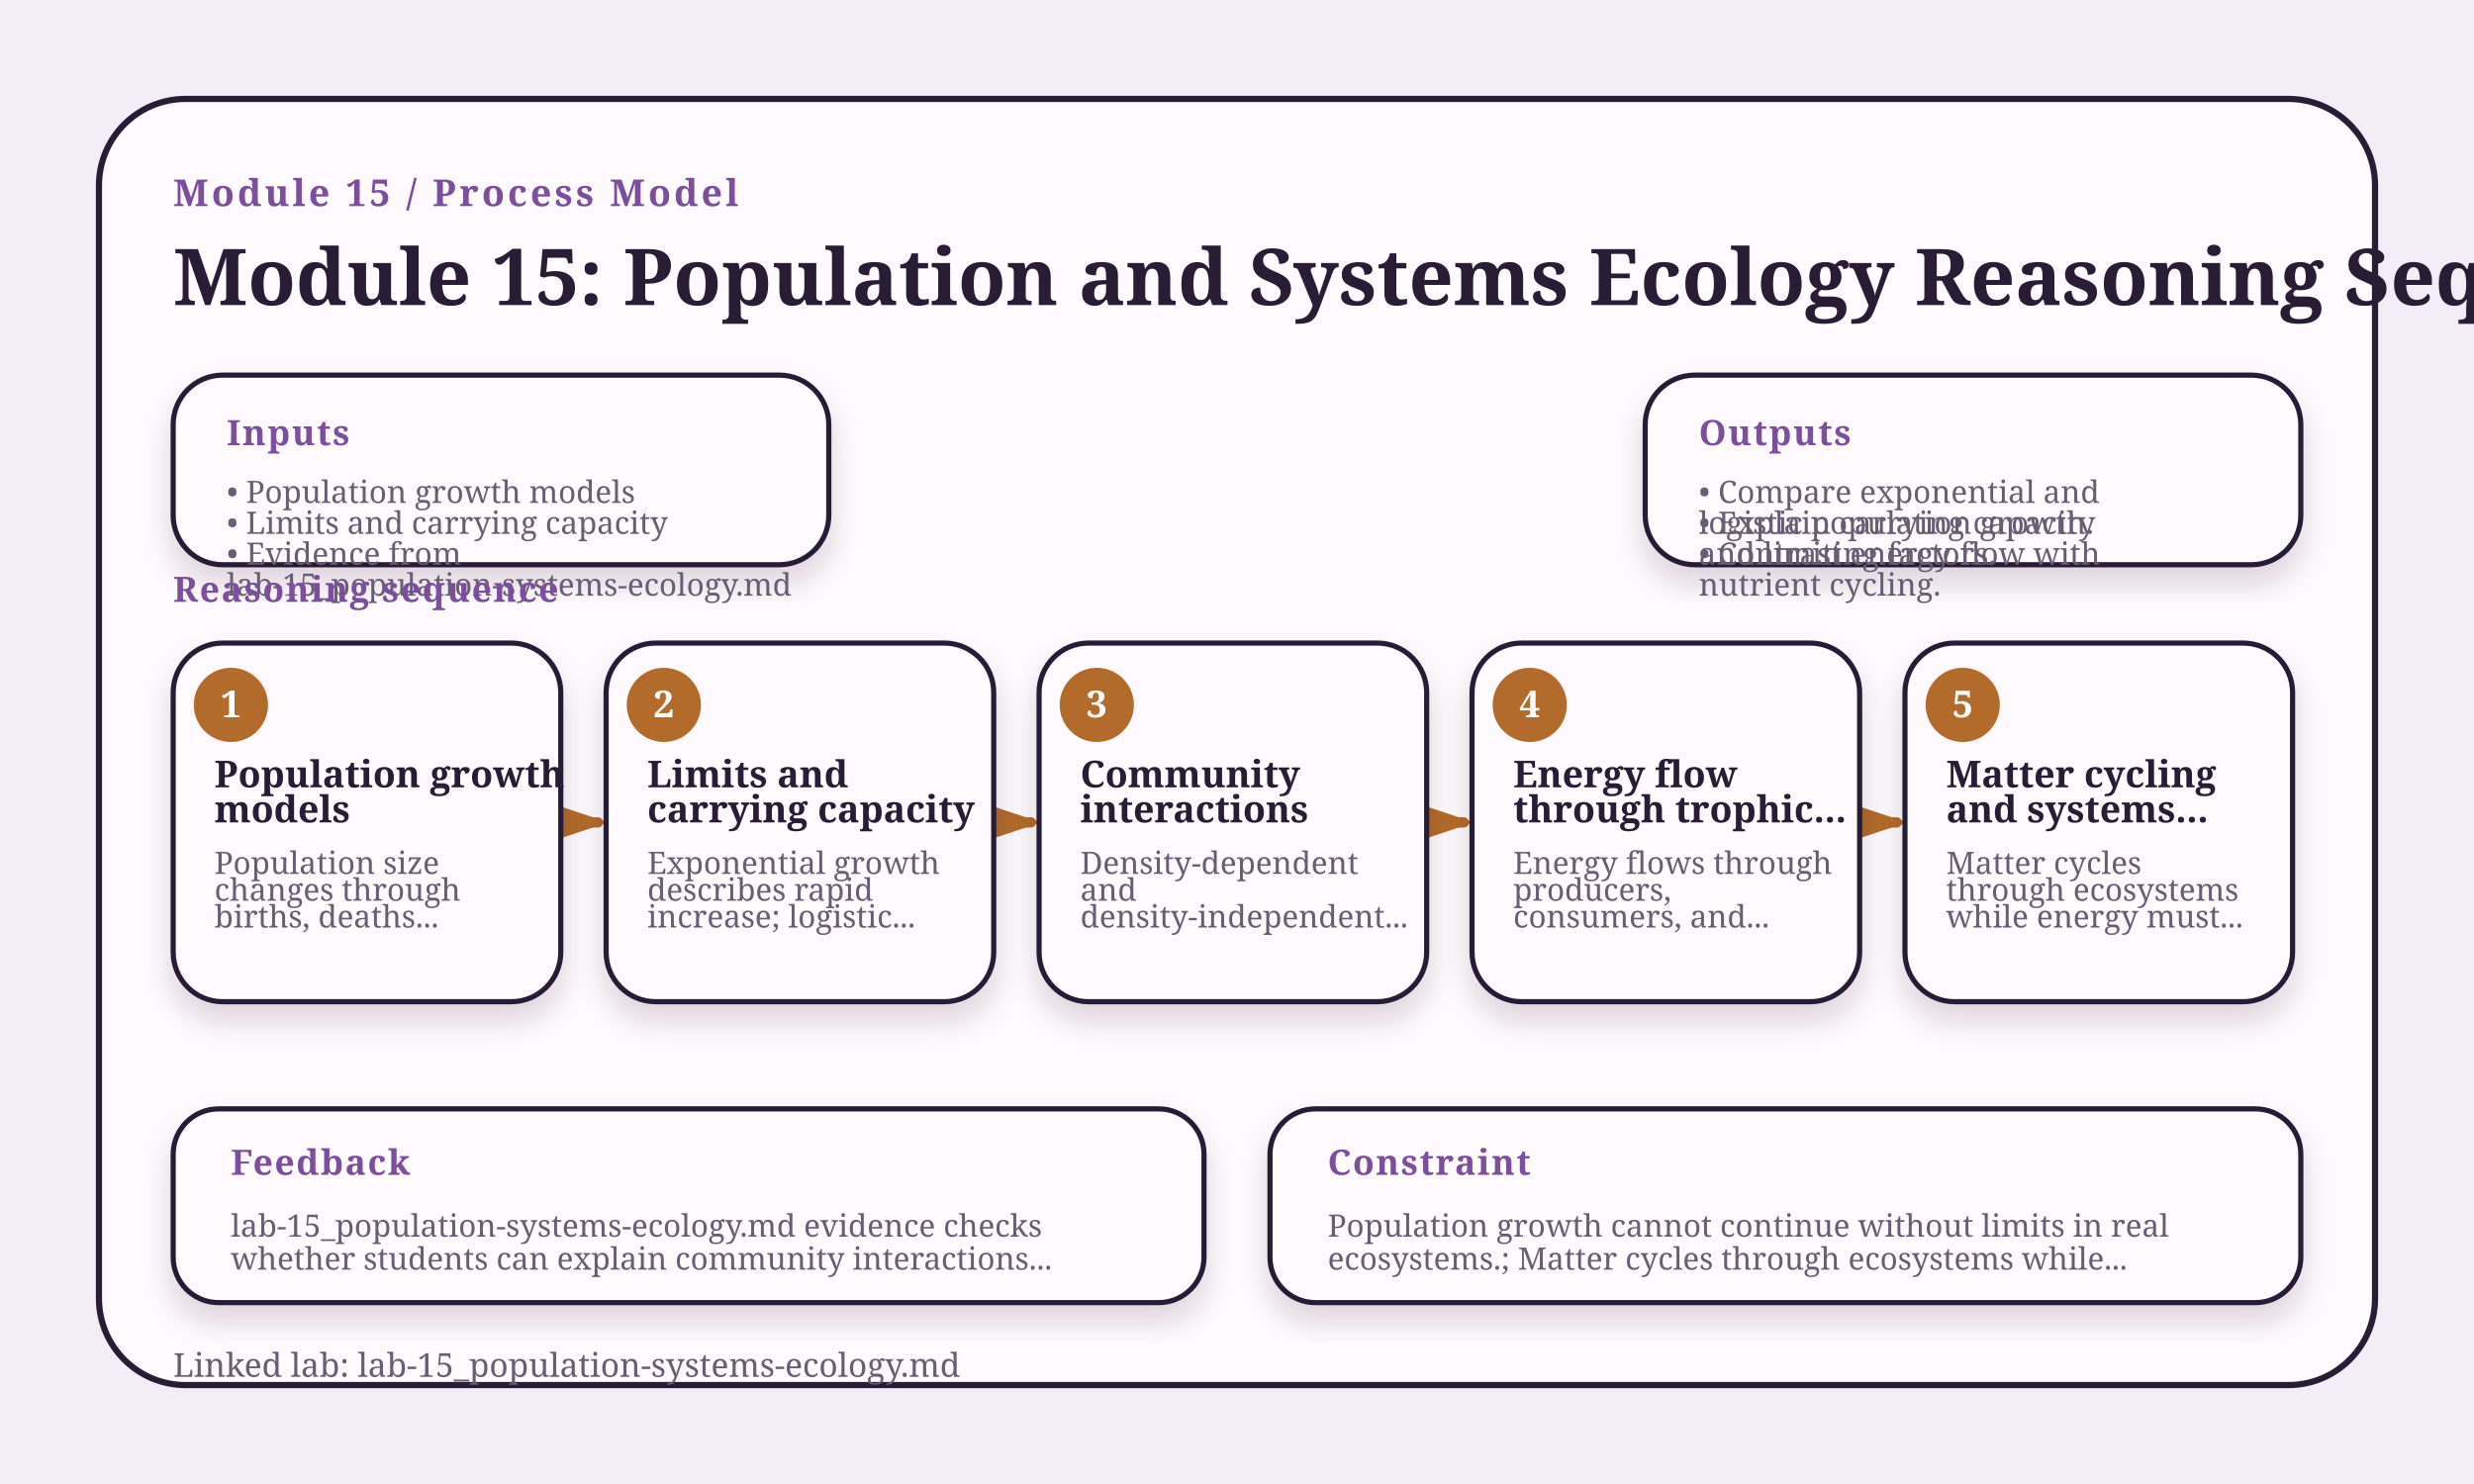
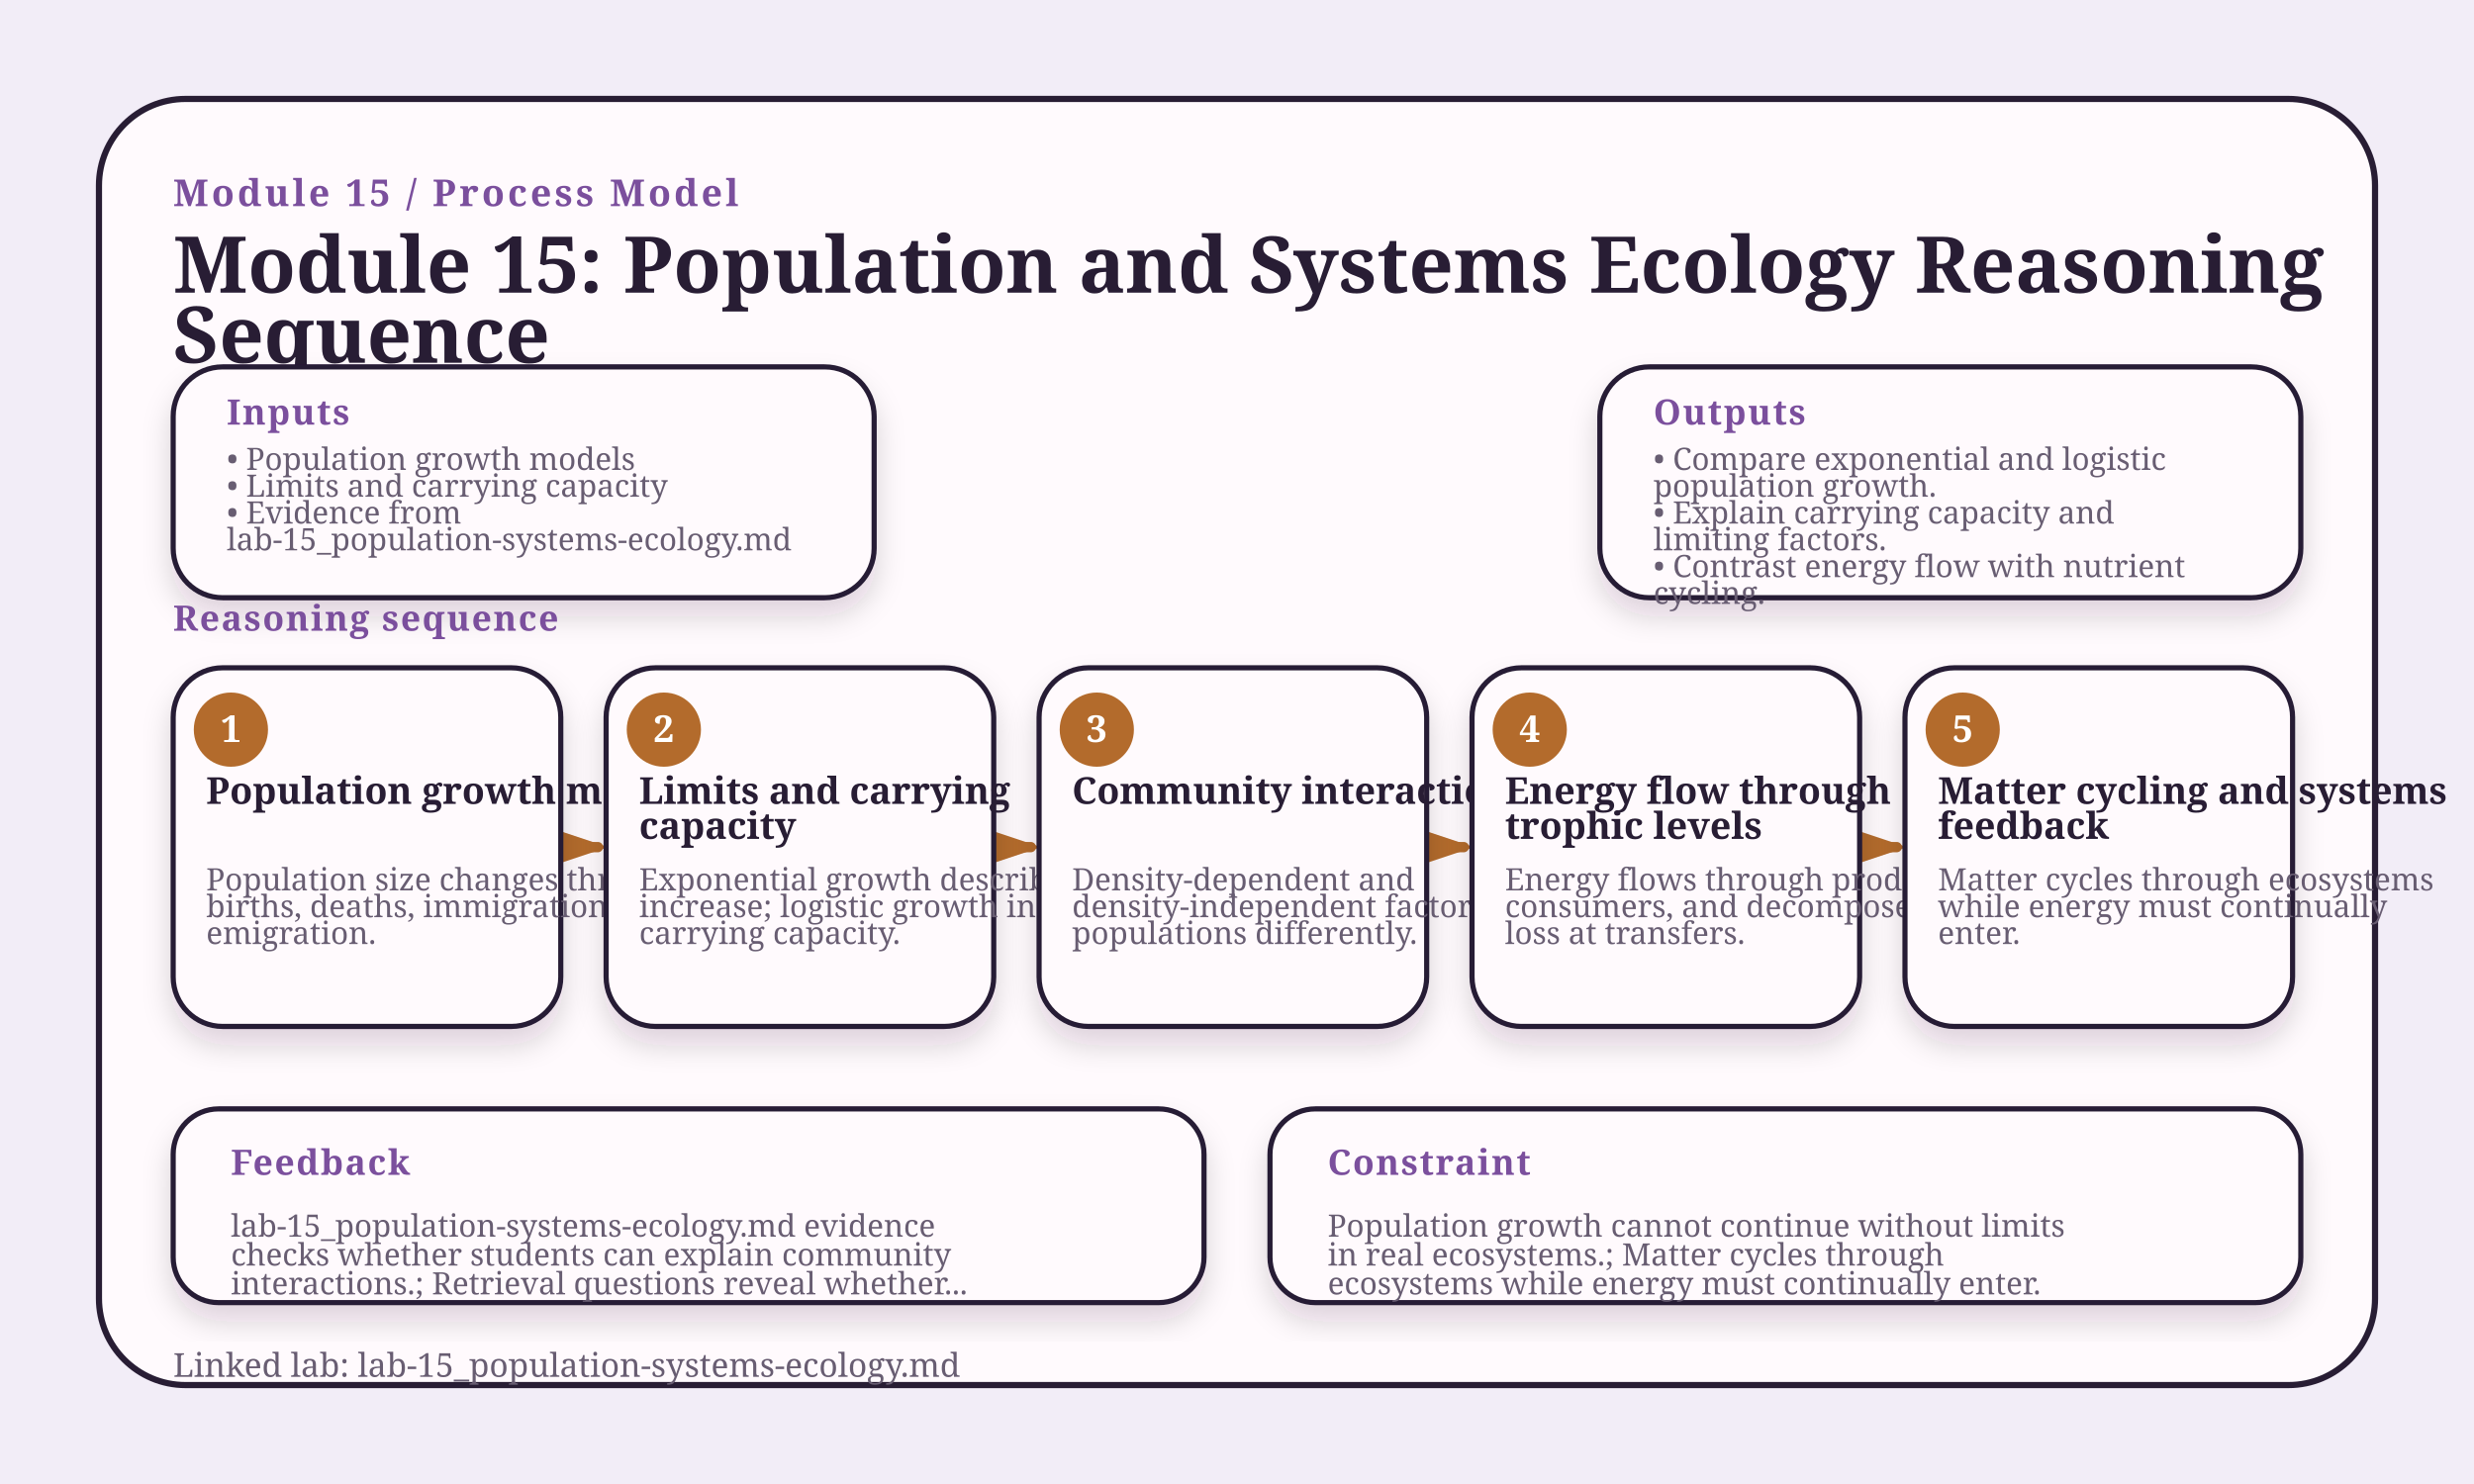
<svg xmlns="http://www.w3.org/2000/svg" width="1200" height="720" viewBox="0 0 1200 720" role="img" aria-label="Module 15: Population and Systems Ecology Reasoning Sequence">
  <style>
    .bg { fill: #f2edf7; }
    .halo { fill: url(#wash); opacity: 0.92; }
    .frame { fill: #fffafd; stroke: #281d34; stroke-width: 3; }
    .eyebrow { fill: #7b4f9d; font: 800 18px Georgia, serif; letter-spacing: 1.5px; text-transform: uppercase; }
    .title-text { fill: #281d34; font: 800 38px Georgia, serif; }
    .footer { fill: #685d72; font: 16px Georgia, serif; }
    .claim-card, .side-card, .feedback-card, .prompt-card, .routine-card, .stage-card-bg { fill: #fffafd; stroke: #281d34; stroke-width: 2.5; filter: url(#shadow); }
    .claim-kicker, .card-kicker { fill: #7b4f9d; font: 800 17px Georgia, serif; letter-spacing: 0.8px; text-transform: uppercase; }
    .claim-text { fill: #281d34; font: 700 25px Georgia, serif; }
    .node { fill: #fffafd; stroke: #b36b2c; stroke-width: 3; filter: url(#shadow); }
    .node-claim { stroke: #7b4f9d; }
    .node-mechanism { stroke: #b36b2c; }
    .node-evidence { stroke: #567d46; }
    .node-vocabulary { stroke: #8067a9; }
    .node-application { stroke: #b26b2f; }
    .node-revision { stroke: #8a4351; }
    .cluster-pill { stroke: none; opacity: 0.92; }
    .cluster-claim { fill: #7b4f9d; }
    .cluster-mechanism { fill: #b36b2c; }
    .cluster-evidence { fill: #6d9c57; }
    .cluster-vocabulary { fill: #9b83c6; }
    .cluster-application { fill: #d28942; }
    .cluster-revision { fill: #b85d70; }
    .cluster-label, .legend-text { fill: white; font: 800 11px Georgia, serif; letter-spacing: 1px; text-transform: uppercase; }
    .node-label { fill: #281d34; font: 800 20px Georgia, serif; }
    .node-detail { fill: #685d72; font: 14px Georgia, serif; }
    .edge { stroke: #7b4f9d; stroke-width: 4; stroke-linecap: round; opacity: 0.72; marker-end: url(#arrowhead); }
-     .edge-label { fill: #7b4f9d; font: 700 13px Georgia, serif; text-anchor: middle; paint-order: stroke; stroke: #f2edf7; stroke-width: 4; }
+     .edge-label { fill: #7b4f9d; font: 700 12px Georgia, serif; text-anchor: middle; paint-order: stroke; stroke: #f2edf7; stroke-width: 5; }
    .stage-dot { fill: #b36b2c; }
    .stage-num { fill: white; font: 900 18px Georgia, serif; }
    .stage-label { fill: #281d34; font: 800 18px Georgia, serif; }
    .stage-detail, .mini-text, .check-text { fill: #685d72; font: 15px Georgia, serif; }
    .arrow { fill: none; stroke: #b36b2c; stroke-width: 5; stroke-linecap: round; marker-end: url(#arrowhead); }
    .prompt-text { fill: #281d34; font: 700 17px Georgia, serif; }
    .routine-text { fill: #281d34; font: 700 16px Georgia, serif; }
    .retrieval-step-strip { fill: #fffafd; stroke: #b36b2c; stroke-width: 2; opacity: 0.96; }
    .palette-high-design { fill: #7b4f9d; }
    @media print { .claim-card, .side-card, .feedback-card, .prompt-card, .routine-card, .node, .stage-card-bg { filter: none; } }
    </style>
  <defs>
    <linearGradient id="wash" x1="0" x2="1" y1="0" y2="1">
      <stop offset="0" stop-color="#fffafd" />
      <stop offset="1" stop-color="#b36b2c" stop-opacity="0.18" />
    </linearGradient>
    <filter id="shadow" x="-20%" y="-20%" width="140%" height="140%">
      <feDropShadow dx="0" dy="8" stdDeviation="7" flood-color="#281d34" flood-opacity="0.16" />
    </filter>
    <marker id="arrowhead" markerWidth="12" markerHeight="8" refX="11" refY="4" orient="auto">
      <polygon points="0 0, 12 4, 0 8" fill="#b36b2c" />
    </marker>
  </defs>
  <rect class="bg" width="1200" height="720" />
  <rect x="48" y="48" width="1104" height="624" rx="42" class="frame" />
  <text x="84" y="100" class="eyebrow">Module 15 / Process Model</text>
-   <text x="84" y="148" class="title-text">Module 15: Population and Systems Ecology Reasoning Sequence</text>
-   <rect x="84" y="182" width="318" height="92" rx="24" class="side-card" />
-   <text x="110" y="216" class="card-kicker">Inputs</text>
-   <text x="110.0" y="244.0" class="mini-text">
+   <text x="84.0" y="142.0" class="title-text">
+     <tspan x="84.0" dy="0">Module 15: Population and Systems Ecology Reasoning</tspan>
+     <tspan x="84.0" dy="34">Sequence</tspan>
+   </text>
+   <rect x="84" y="178" width="340" height="112" rx="24" class="side-card" />
+   <text x="110" y="206" class="card-kicker">Inputs</text>
+   <text x="110.0" y="228.0" class="mini-text">
    <tspan x="110.0" dy="0">• Population growth models</tspan>
  </text>
-   <text x="110.0" y="259.0" class="mini-text">
+   <text x="110.0" y="241.0" class="mini-text">
    <tspan x="110.0" dy="0">• Limits and carrying capacity</tspan>
  </text>
-   <text x="110.0" y="274.0" class="mini-text">
+   <text x="110.0" y="254.0" class="mini-text">
    <tspan x="110.0" dy="0">• Evidence from</tspan>
-     <tspan x="110.0" dy="15">lab-15_population-systems-ecology.md</tspan>
+     <tspan x="110.0" dy="13">lab-15_population-systems-ecology.md</tspan>
  </text>
-   <rect x="798" y="182" width="318" height="92" rx="24" class="side-card" />
-   <text x="824" y="216" class="card-kicker">Outputs</text>
-   <text x="824.0" y="244.0" class="mini-text">
-     <tspan x="824.0" dy="0">• Compare exponential and</tspan>
-     <tspan x="824.0" dy="15">logistic population growth.</tspan>
+   <rect x="776" y="178" width="340" height="112" rx="24" class="side-card" />
+   <text x="802" y="206" class="card-kicker">Outputs</text>
+   <text x="802.0" y="228.0" class="mini-text">
+     <tspan x="802.0" dy="0">• Compare exponential and logistic</tspan>
+     <tspan x="802.0" dy="13">population growth.</tspan>
  </text>
-   <text x="824.0" y="259.0" class="mini-text">
-     <tspan x="824.0" dy="0">• Explain carrying capacity</tspan>
-     <tspan x="824.0" dy="15">and limiting factors.</tspan>
+   <text x="802.0" y="254.0" class="mini-text">
+     <tspan x="802.0" dy="0">• Explain carrying capacity and</tspan>
+     <tspan x="802.0" dy="13">limiting factors.</tspan>
  </text>
-   <text x="824.0" y="274.0" class="mini-text">
-     <tspan x="824.0" dy="0">• Contrast energy flow with</tspan>
-     <tspan x="824.0" dy="15">nutrient cycling.</tspan>
+   <text x="802.0" y="280.0" class="mini-text">
+     <tspan x="802.0" dy="0">• Contrast energy flow with nutrient</tspan>
+     <tspan x="802.0" dy="13">cycling.</tspan>
  </text>
-   <text x="84" y="292" class="card-kicker">Reasoning sequence</text>
-   <path d="M 276.0 399.0 L 290.0 399.0" class="arrow" />
-   <path d="M 486.0 399.0 L 500.0 399.0" class="arrow" />
-   <path d="M 696.0 399.0 L 710.0 399.0" class="arrow" />
-   <path d="M 906.0 399.0 L 920.0 399.0" class="arrow" />
+   <text x="84" y="306" class="card-kicker">Reasoning sequence</text>
+   <path d="M 276.0 411.0 L 290.0 411.0" class="arrow" />
+   <path d="M 486.0 411.0 L 500.0 411.0" class="arrow" />
+   <path d="M 696.0 411.0 L 710.0 411.0" class="arrow" />
+   <path d="M 906.0 411.0 L 920.0 411.0" class="arrow" />
  <g class="stage-card">
-     <rect x="84.0" y="312.0" width="188" height="174" rx="24" class="stage-card-bg" />
-     <circle cx="112.0" cy="342.0" r="18" class="stage-dot" />
-     <text x="112.0" y="348.0" class="stage-num" text-anchor="middle">1</text>
-     <text x="104.0" y="382.0" class="stage-label">
-       <tspan x="104.0" dy="0">Population growth</tspan>
-       <tspan x="104.0" dy="17">models</tspan>
+     <rect x="84.0" y="324.0" width="188" height="174" rx="24" class="stage-card-bg" />
+     <circle cx="112.0" cy="354.0" r="18" class="stage-dot" />
+     <text x="112.0" y="360.0" class="stage-num" text-anchor="middle">1</text>
+     <text x="100.0" y="390.0" class="stage-label">
+       <tspan x="100.0" dy="0">Population growth models</tspan>
    </text>
-     <text x="104.0" y="424.0" class="stage-detail">
-       <tspan x="104.0" dy="0">Population size</tspan>
-       <tspan x="104.0" dy="13">changes through</tspan>
-       <tspan x="104.0" dy="13">births, deaths...</tspan>
+     <text x="100.0" y="432.0" class="stage-detail">
+       <tspan x="100.0" dy="0">Population size changes through</tspan>
+       <tspan x="100.0" dy="13">births, deaths, immigration, and</tspan>
+       <tspan x="100.0" dy="13">emigration.</tspan>
    </text>
  </g>
  <g class="stage-card">
-     <rect x="294.0" y="312.0" width="188" height="174" rx="24" class="stage-card-bg" />
-     <circle cx="322.0" cy="342.0" r="18" class="stage-dot" />
-     <text x="322.0" y="348.0" class="stage-num" text-anchor="middle">2</text>
-     <text x="314.0" y="382.0" class="stage-label">
-       <tspan x="314.0" dy="0">Limits and</tspan>
-       <tspan x="314.0" dy="17">carrying capacity</tspan>
+     <rect x="294.0" y="324.0" width="188" height="174" rx="24" class="stage-card-bg" />
+     <circle cx="322.0" cy="354.0" r="18" class="stage-dot" />
+     <text x="322.0" y="360.0" class="stage-num" text-anchor="middle">2</text>
+     <text x="310.0" y="390.0" class="stage-label">
+       <tspan x="310.0" dy="0">Limits and carrying</tspan>
+       <tspan x="310.0" dy="17">capacity</tspan>
    </text>
-     <text x="314.0" y="424.0" class="stage-detail">
-       <tspan x="314.0" dy="0">Exponential growth</tspan>
-       <tspan x="314.0" dy="13">describes rapid</tspan>
-       <tspan x="314.0" dy="13">increase; logistic...</tspan>
+     <text x="310.0" y="432.0" class="stage-detail">
+       <tspan x="310.0" dy="0">Exponential growth describes rapid</tspan>
+       <tspan x="310.0" dy="13">increase; logistic growth includes</tspan>
+       <tspan x="310.0" dy="13">carrying capacity.</tspan>
    </text>
  </g>
  <g class="stage-card">
-     <rect x="504.0" y="312.0" width="188" height="174" rx="24" class="stage-card-bg" />
-     <circle cx="532.0" cy="342.0" r="18" class="stage-dot" />
-     <text x="532.0" y="348.0" class="stage-num" text-anchor="middle">3</text>
-     <text x="524.0" y="382.0" class="stage-label">
-       <tspan x="524.0" dy="0">Community</tspan>
-       <tspan x="524.0" dy="17">interactions</tspan>
+     <rect x="504.0" y="324.0" width="188" height="174" rx="24" class="stage-card-bg" />
+     <circle cx="532.0" cy="354.0" r="18" class="stage-dot" />
+     <text x="532.0" y="360.0" class="stage-num" text-anchor="middle">3</text>
+     <text x="520.0" y="390.0" class="stage-label">
+       <tspan x="520.0" dy="0">Community interactions</tspan>
    </text>
-     <text x="524.0" y="424.0" class="stage-detail">
-       <tspan x="524.0" dy="0">Density-dependent</tspan>
-       <tspan x="524.0" dy="13">and</tspan>
-       <tspan x="524.0" dy="13">density-independent...</tspan>
+     <text x="520.0" y="432.0" class="stage-detail">
+       <tspan x="520.0" dy="0">Density-dependent and</tspan>
+       <tspan x="520.0" dy="13">density-independent factors limit</tspan>
+       <tspan x="520.0" dy="13">populations differently.</tspan>
    </text>
  </g>
  <g class="stage-card">
-     <rect x="714.0" y="312.0" width="188" height="174" rx="24" class="stage-card-bg" />
-     <circle cx="742.0" cy="342.0" r="18" class="stage-dot" />
-     <text x="742.0" y="348.0" class="stage-num" text-anchor="middle">4</text>
-     <text x="734.0" y="382.0" class="stage-label">
-       <tspan x="734.0" dy="0">Energy flow</tspan>
-       <tspan x="734.0" dy="17">through trophic...</tspan>
+     <rect x="714.0" y="324.0" width="188" height="174" rx="24" class="stage-card-bg" />
+     <circle cx="742.0" cy="354.0" r="18" class="stage-dot" />
+     <text x="742.0" y="360.0" class="stage-num" text-anchor="middle">4</text>
+     <text x="730.0" y="390.0" class="stage-label">
+       <tspan x="730.0" dy="0">Energy flow through</tspan>
+       <tspan x="730.0" dy="17">trophic levels</tspan>
    </text>
-     <text x="734.0" y="424.0" class="stage-detail">
-       <tspan x="734.0" dy="0">Energy flows through</tspan>
-       <tspan x="734.0" dy="13">producers,</tspan>
-       <tspan x="734.0" dy="13">consumers, and...</tspan>
+     <text x="730.0" y="432.0" class="stage-detail">
+       <tspan x="730.0" dy="0">Energy flows through producers,</tspan>
+       <tspan x="730.0" dy="13">consumers, and decomposers with</tspan>
+       <tspan x="730.0" dy="13">loss at transfers.</tspan>
    </text>
  </g>
  <g class="stage-card">
-     <rect x="924.0" y="312.0" width="188" height="174" rx="24" class="stage-card-bg" />
-     <circle cx="952.0" cy="342.0" r="18" class="stage-dot" />
-     <text x="952.0" y="348.0" class="stage-num" text-anchor="middle">5</text>
-     <text x="944.0" y="382.0" class="stage-label">
-       <tspan x="944.0" dy="0">Matter cycling</tspan>
-       <tspan x="944.0" dy="17">and systems...</tspan>
+     <rect x="924.0" y="324.0" width="188" height="174" rx="24" class="stage-card-bg" />
+     <circle cx="952.0" cy="354.0" r="18" class="stage-dot" />
+     <text x="952.0" y="360.0" class="stage-num" text-anchor="middle">5</text>
+     <text x="940.0" y="390.0" class="stage-label">
+       <tspan x="940.0" dy="0">Matter cycling and systems</tspan>
+       <tspan x="940.0" dy="17">feedback</tspan>
    </text>
-     <text x="944.0" y="424.0" class="stage-detail">
-       <tspan x="944.0" dy="0">Matter cycles</tspan>
-       <tspan x="944.0" dy="13">through ecosystems</tspan>
-       <tspan x="944.0" dy="13">while energy must...</tspan>
+     <text x="940.0" y="432.0" class="stage-detail">
+       <tspan x="940.0" dy="0">Matter cycles through ecosystems</tspan>
+       <tspan x="940.0" dy="13">while energy must continually</tspan>
+       <tspan x="940.0" dy="13">enter.</tspan>
    </text>
  </g>
  <rect x="84" y="538" width="500" height="94" rx="22" class="feedback-card" />
  <text x="112" y="570" class="card-kicker">Feedback</text>
  <text x="112.0" y="600.0" class="mini-text">
-     <tspan x="112.0" dy="0">lab-15_population-systems-ecology.md evidence checks</tspan>
-     <tspan x="112.0" dy="16">whether students can explain community interactions...</tspan>
+     <tspan x="112.0" dy="0">lab-15_population-systems-ecology.md evidence</tspan>
+     <tspan x="112.0" dy="14">checks whether students can explain community</tspan>
+     <tspan x="112.0" dy="14">interactions.; Retrieval questions reveal whether...</tspan>
  </text>
  <rect x="616" y="538" width="500" height="94" rx="22" class="feedback-card" />
  <text x="644" y="570" class="card-kicker">Constraint</text>
  <text x="644.0" y="600.0" class="mini-text">
-     <tspan x="644.0" dy="0">Population growth cannot continue without limits in real</tspan>
-     <tspan x="644.0" dy="16">ecosystems.; Matter cycles through ecosystems while...</tspan>
+     <tspan x="644.0" dy="0">Population growth cannot continue without limits</tspan>
+     <tspan x="644.0" dy="14">in real ecosystems.; Matter cycles through</tspan>
+     <tspan x="644.0" dy="14">ecosystems while energy must continually enter.</tspan>
  </text>
  <text x="84" y="668" class="footer">Linked lab: lab-15_population-systems-ecology.md</text>
</svg>
